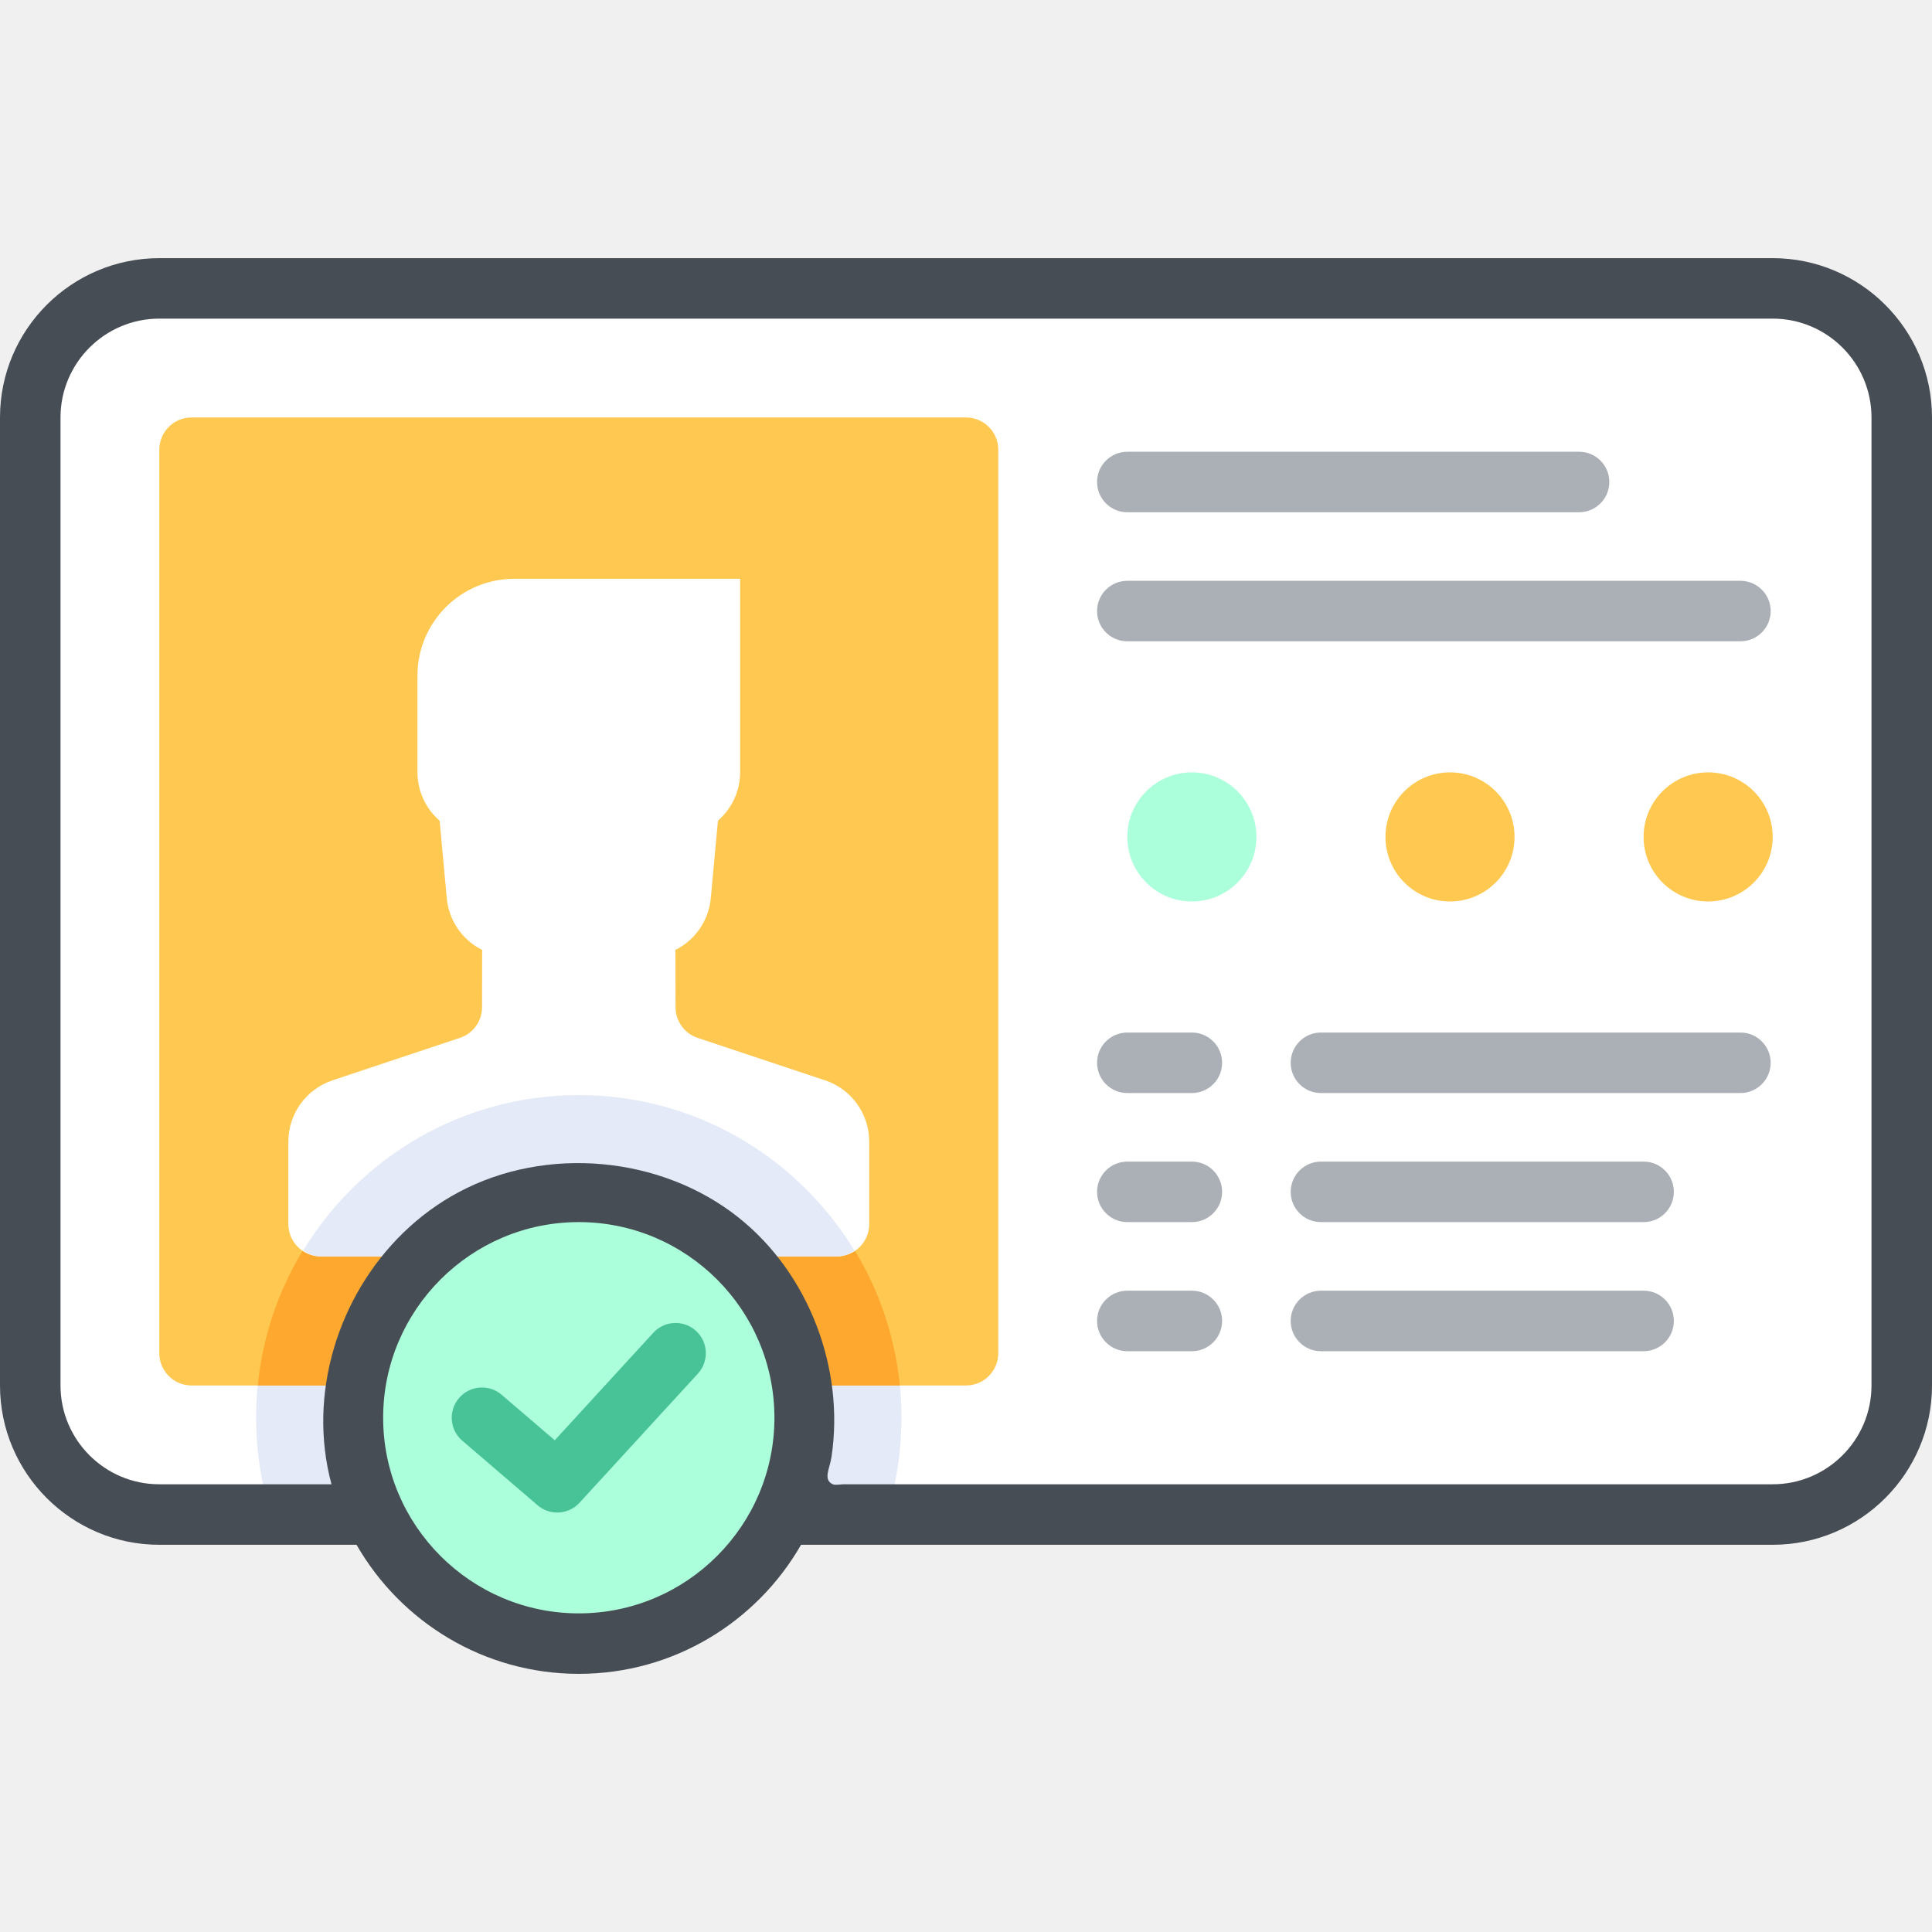
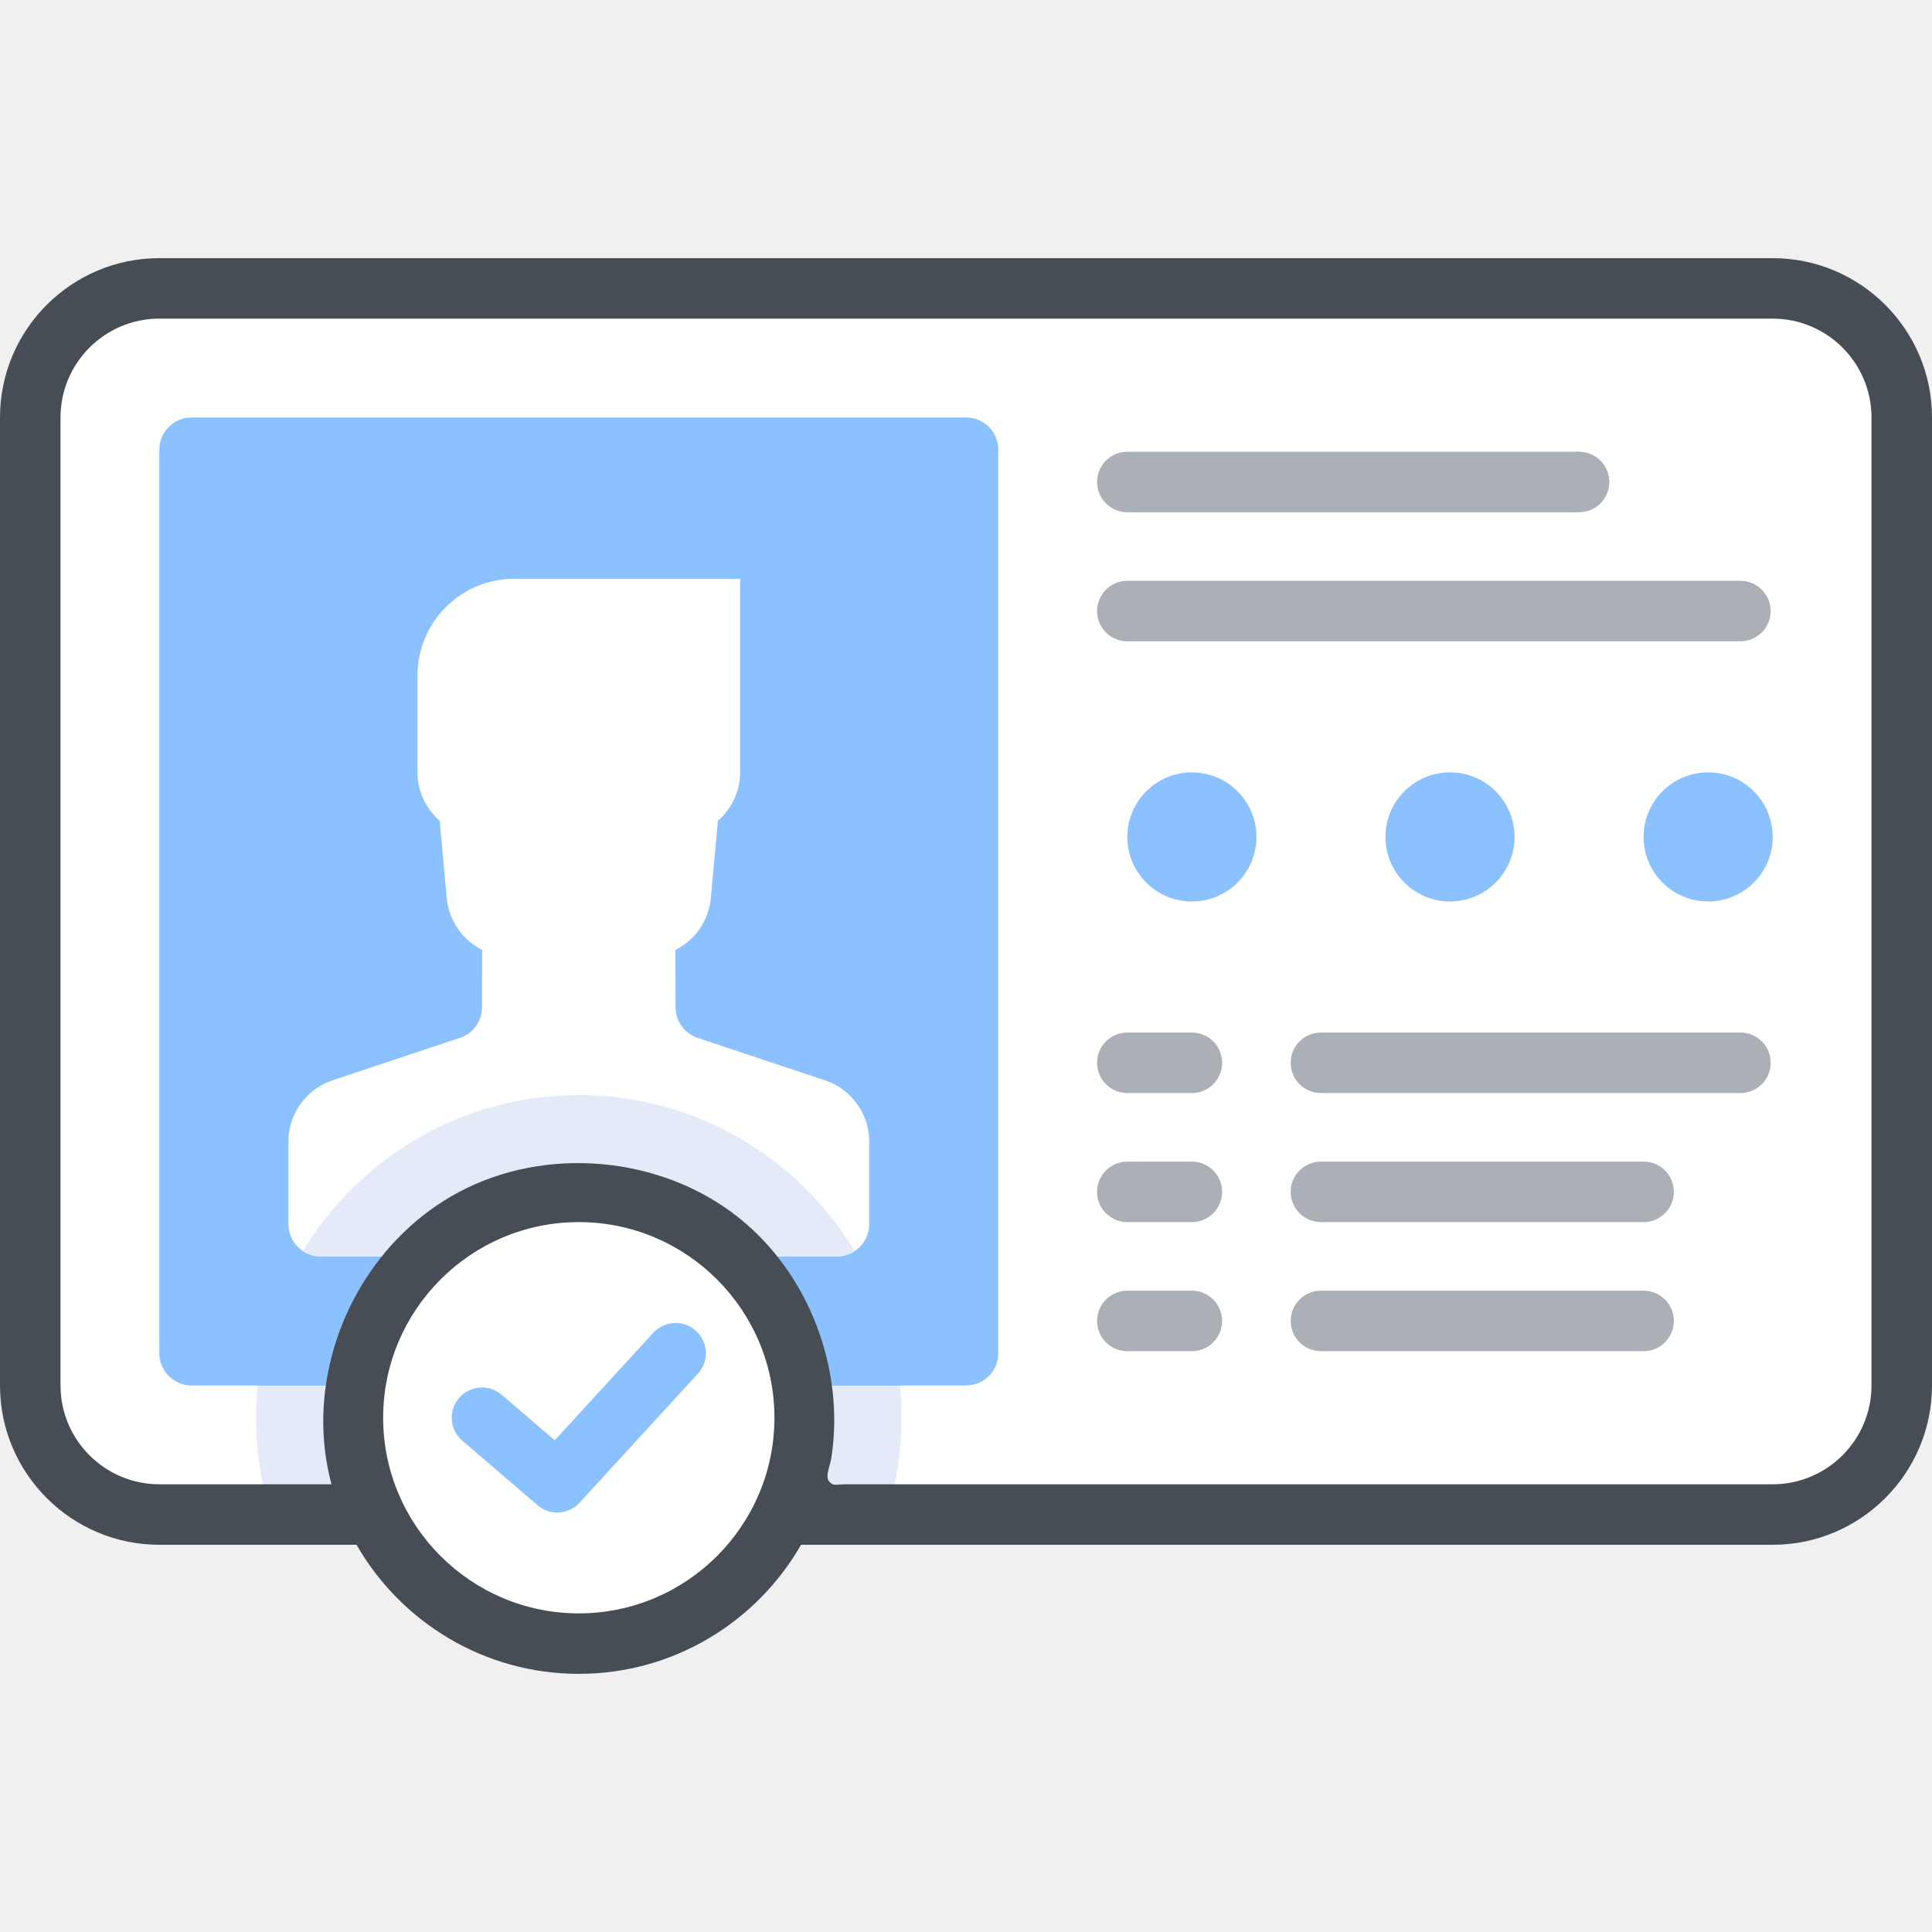
<svg xmlns="http://www.w3.org/2000/svg" width="50" height="50" viewBox="0 0 50 50" fill="none">
  <path d="M45.877 39.196H4.123C2.278 39.196 0.783 37.701 0.783 35.856V10.804C0.783 8.959 2.278 7.463 4.123 7.463H45.877C47.722 7.463 49.217 8.959 49.217 10.804V35.856C49.217 37.701 47.722 39.196 45.877 39.196Z" fill="white" />
  <path d="M14.979 28.34C10.367 28.34 6.628 32.079 6.628 36.691C6.628 37.564 6.763 38.405 7.012 39.196H22.946C23.195 38.405 23.33 37.564 23.33 36.691C23.33 32.079 19.591 28.34 14.979 28.34Z" fill="#E4EAF8" />
-   <path d="M25 35.856H4.958C4.497 35.856 4.123 35.482 4.123 35.021V11.639C4.123 11.178 4.497 10.804 4.958 10.804H25C25.461 10.804 25.835 11.178 25.835 11.639V35.021C25.835 35.482 25.461 35.856 25 35.856Z" fill="#FFC850" />
-   <path d="M6.671 35.856H23.288C22.869 31.636 19.309 28.34 14.979 28.34C10.649 28.34 7.09 31.636 6.671 35.856Z" fill="#FEA82F" />
+   <path d="M25 35.856H4.958C4.497 35.856 4.123 35.482 4.123 35.021V11.639C4.123 11.178 4.497 10.804 4.958 10.804H25C25.461 10.804 25.835 11.178 25.835 11.639V35.021C25.835 35.482 25.461 35.856 25 35.856Z" fill="#8cc1ff" />
+   <path d="M6.671 35.856H23.288C22.869 31.636 19.309 28.34 14.979 28.34C10.649 28.34 7.09 31.636 6.671 35.856Z" fill="#8cc1ff" />
  <path d="M21.66 32.516C22.121 32.516 22.495 32.142 22.495 31.68V29.544C22.495 28.825 22.035 28.187 21.353 27.959L18.054 26.86C17.714 26.746 17.484 26.428 17.483 26.069L17.48 24.584C18.001 24.324 18.349 23.81 18.397 23.229L18.58 21.241C18.929 20.935 19.154 20.491 19.154 19.989V14.979H13.309C11.925 14.979 10.804 16.101 10.804 17.484V19.989C10.804 20.49 11.029 20.935 11.378 21.241L11.561 23.229C11.609 23.81 11.957 24.324 12.478 24.584L12.475 26.069C12.474 26.428 12.245 26.746 11.904 26.86L8.605 27.959C7.923 28.187 7.463 28.825 7.463 29.544V31.68C7.463 32.142 7.837 32.515 8.298 32.515H21.66V32.516Z" fill="white" />
  <path d="M8.298 32.516H21.66C21.83 32.516 21.979 32.452 22.112 32.364C20.647 29.955 18.005 28.34 14.979 28.34C11.953 28.34 9.311 29.955 7.846 32.364C7.979 32.452 8.128 32.516 8.298 32.516Z" fill="#E4EAF8" />
-   <path d="M30.846 23.33C31.768 23.33 32.516 22.582 32.516 21.66C32.516 20.737 31.768 19.989 30.846 19.989C29.923 19.989 29.175 20.737 29.175 21.66C29.175 22.582 29.923 23.33 30.846 23.33Z" fill="#ABFFDB" />
-   <path d="M37.526 23.33C38.449 23.33 39.196 22.582 39.196 21.66C39.196 20.737 38.449 19.989 37.526 19.989C36.604 19.989 35.856 20.737 35.856 21.66C35.856 22.582 36.604 23.33 37.526 23.33Z" fill="#FFC850" />
-   <path d="M44.207 23.33C45.129 23.33 45.877 22.582 45.877 21.66C45.877 20.737 45.129 19.989 44.207 19.989C43.284 19.989 42.536 20.737 42.536 21.66C42.536 22.582 43.284 23.33 44.207 23.33Z" fill="#FFC850" />
-   <path d="M14.979 42.536C18.207 42.536 20.825 39.919 20.825 36.691C20.825 33.463 18.207 30.846 14.979 30.846C11.751 30.846 9.134 33.463 9.134 36.691C9.134 39.919 11.751 42.536 14.979 42.536Z" fill="#ABFFDB" />
+   <path d="M30.846 23.33C31.768 23.33 32.516 22.582 32.516 21.66C32.516 20.737 31.768 19.989 30.846 19.989C29.923 19.989 29.175 20.737 29.175 21.66C29.175 22.582 29.923 23.33 30.846 23.33Z" fill="#8cc1ff" />
+   <path d="M37.526 23.33C38.449 23.33 39.196 22.582 39.196 21.66C39.196 20.737 38.449 19.989 37.526 19.989C36.604 19.989 35.856 20.737 35.856 21.66C35.856 22.582 36.604 23.33 37.526 23.33Z" fill="#8cc1ff" />
+   <path d="M44.207 23.33C45.129 23.33 45.877 22.582 45.877 21.66C45.877 20.737 45.129 19.989 44.207 19.989C43.284 19.989 42.536 20.737 42.536 21.66C42.536 22.582 43.284 23.33 44.207 23.33Z" fill="#8cc1ff" />
+   <path d="M14.979 42.536C18.207 42.536 20.825 39.919 20.825 36.691C20.825 33.463 18.207 30.846 14.979 30.846C11.751 30.846 9.134 33.463 9.134 36.691C9.134 39.919 11.751 42.536 14.979 42.536Z" fill="#fff" />
  <path d="M45.877 6.681H4.123C1.85 6.681 0 8.53 0 10.804V35.856C0 38.129 1.85 39.979 4.123 39.979H9.227C10.372 41.973 12.52 43.319 14.979 43.319C17.438 43.319 19.587 41.973 20.731 39.979H45.877C48.15 39.979 50 38.129 50 35.856V10.804C50 8.53 48.15 6.681 45.877 6.681ZM14.979 41.754C12.188 41.754 9.916 39.483 9.916 36.691C9.916 33.9 12.188 31.628 14.979 31.628C17.771 31.628 20.042 33.9 20.042 36.691C20.042 39.483 17.771 41.754 14.979 41.754ZM8.367 36.639C8.354 37.233 8.422 37.83 8.579 38.413H4.123C2.713 38.413 1.566 37.266 1.566 35.856V10.804C1.566 9.394 2.713 8.246 4.123 8.246H45.877C47.287 8.246 48.434 9.394 48.434 10.804V35.856C48.434 37.266 47.287 38.413 45.877 38.413C44.642 38.413 43.408 38.413 42.174 38.413C39.439 38.413 36.705 38.413 33.971 38.413C31.181 38.413 28.392 38.413 25.602 38.413C24.639 38.413 23.675 38.413 22.711 38.413C22.416 38.413 22.121 38.413 21.826 38.413C21.759 38.413 21.615 38.442 21.553 38.413C21.293 38.294 21.473 38.011 21.519 37.706C21.864 35.416 20.932 32.956 19.114 31.51C17.108 29.914 14.141 29.645 11.877 30.85C9.758 31.978 8.421 34.28 8.367 36.639Z" fill="#474D54" />
-   <path d="M16.907 34.492L14.357 37.274L12.983 36.097C12.655 35.815 12.161 35.853 11.879 36.182C11.598 36.51 11.636 37.004 11.964 37.285L13.913 38.956C14.06 39.082 14.241 39.144 14.422 39.144C14.634 39.144 14.845 39.058 14.999 38.89L18.061 35.55C18.353 35.231 18.332 34.736 18.013 34.444C17.695 34.152 17.199 34.173 16.907 34.492Z" fill="#48C397" />
+   <path d="M16.907 34.492L14.357 37.274L12.983 36.097C12.655 35.815 12.161 35.853 11.879 36.182C11.598 36.51 11.636 37.004 11.964 37.285L13.913 38.956C14.06 39.082 14.241 39.144 14.422 39.144C14.634 39.144 14.845 39.058 14.999 38.89L18.061 35.55C18.353 35.231 18.332 34.736 18.013 34.444C17.695 34.152 17.199 34.173 16.907 34.492Z" fill="#8cc1ff" />
  <path d="M29.175 13.257H40.866C41.299 13.257 41.649 12.906 41.649 12.474C41.649 12.041 41.299 11.691 40.866 11.691H29.175C28.743 11.691 28.392 12.041 28.392 12.474C28.392 12.906 28.743 13.257 29.175 13.257Z" fill="#ABB0B7" />
  <path d="M29.175 16.597H45.042C45.474 16.597 45.825 16.247 45.825 15.814C45.825 15.382 45.474 15.031 45.042 15.031H29.175C28.743 15.031 28.392 15.382 28.392 15.814C28.392 16.247 28.743 16.597 29.175 16.597Z" fill="#ABB0B7" />
  <path d="M45.042 26.722H34.186C33.754 26.722 33.403 27.073 33.403 27.505C33.403 27.938 33.753 28.288 34.186 28.288H45.042C45.474 28.288 45.825 27.938 45.825 27.505C45.825 27.073 45.474 26.722 45.042 26.722Z" fill="#ABB0B7" />
  <path d="M30.846 26.722H29.175C28.743 26.722 28.392 27.073 28.392 27.505C28.392 27.938 28.743 28.288 29.175 28.288H30.846C31.278 28.288 31.628 27.938 31.628 27.505C31.628 27.073 31.278 26.722 30.846 26.722Z" fill="#ABB0B7" />
  <path d="M42.537 30.062H34.186C33.754 30.062 33.403 30.413 33.403 30.845C33.403 31.278 33.753 31.628 34.186 31.628H42.537C42.969 31.628 43.319 31.278 43.319 30.845C43.319 30.413 42.969 30.062 42.537 30.062Z" fill="#ABB0B7" />
  <path d="M30.846 30.062H29.175C28.743 30.062 28.392 30.413 28.392 30.845C28.392 31.278 28.743 31.628 29.175 31.628H30.846C31.278 31.628 31.628 31.278 31.628 30.845C31.628 30.413 31.278 30.062 30.846 30.062Z" fill="#ABB0B7" />
  <path d="M42.537 33.403H34.186C33.754 33.403 33.403 33.753 33.403 34.186C33.403 34.618 33.753 34.969 34.186 34.969H42.537C42.969 34.969 43.319 34.618 43.319 34.186C43.319 33.753 42.969 33.403 42.537 33.403Z" fill="#ABB0B7" />
  <path d="M30.846 33.403H29.175C28.743 33.403 28.392 33.753 28.392 34.186C28.392 34.618 28.743 34.969 29.175 34.969H30.846C31.278 34.969 31.628 34.618 31.628 34.186C31.628 33.753 31.278 33.403 30.846 33.403Z" fill="#ABB0B7" />
</svg>
